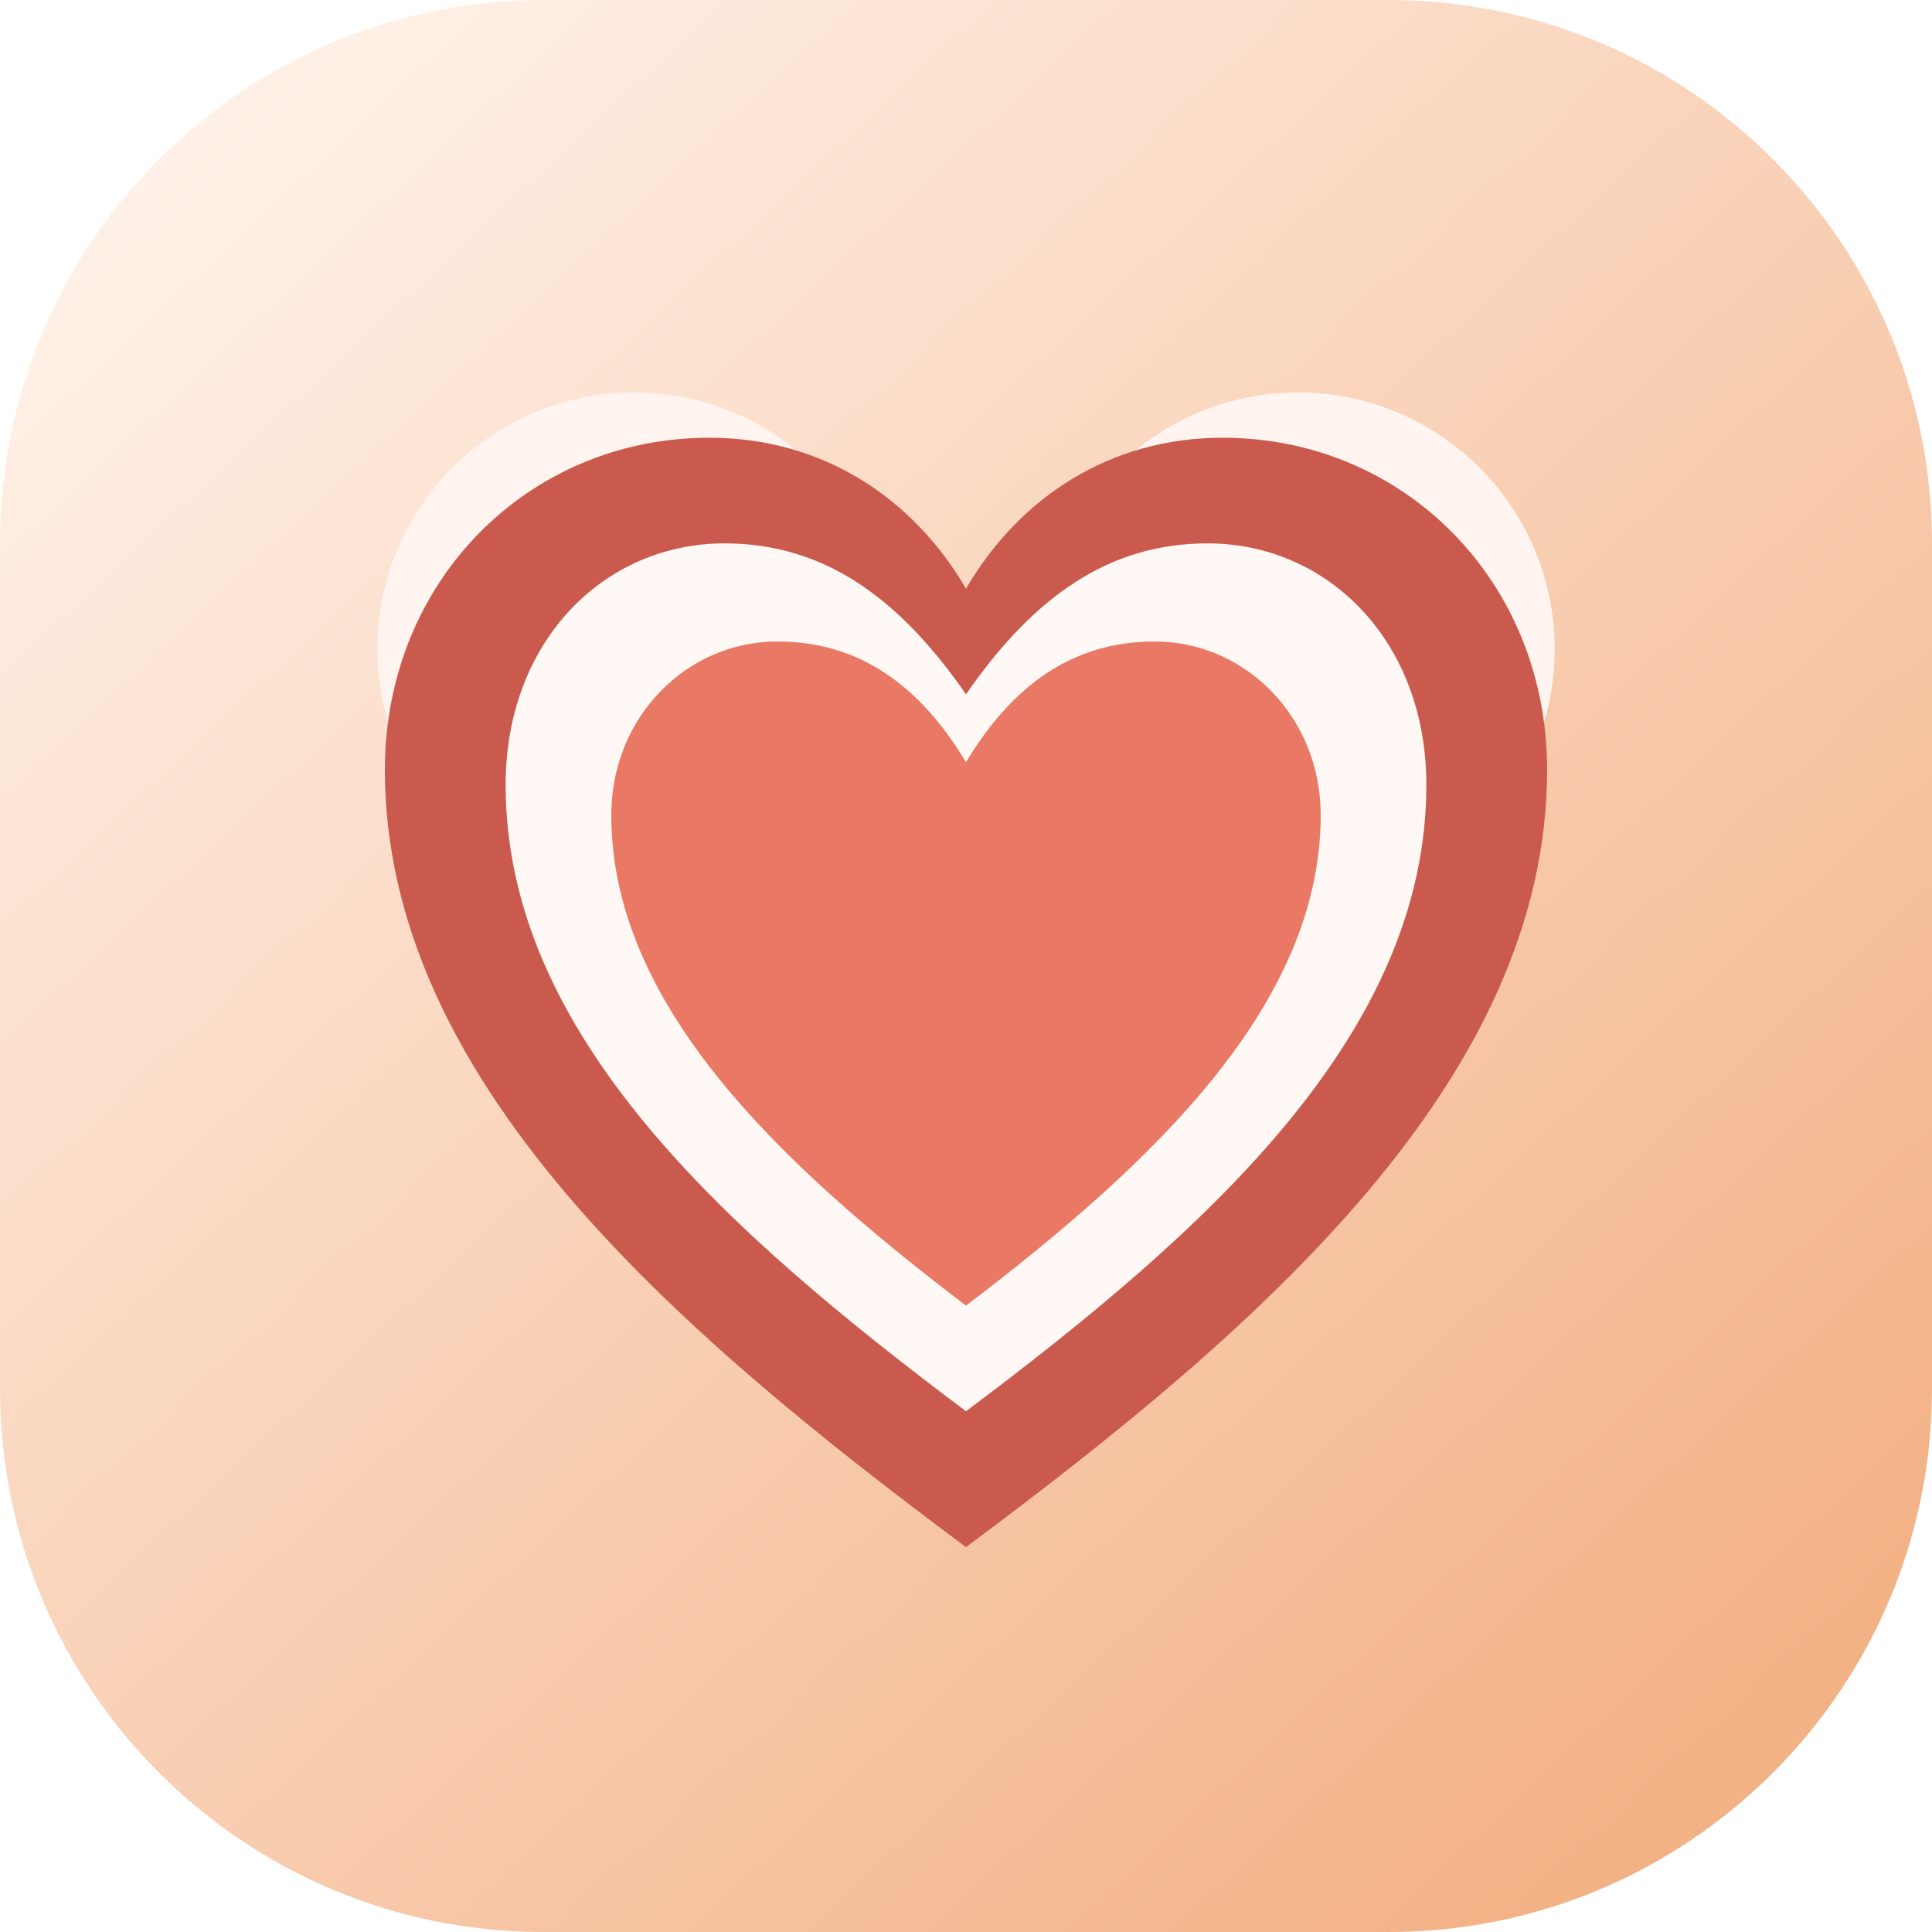
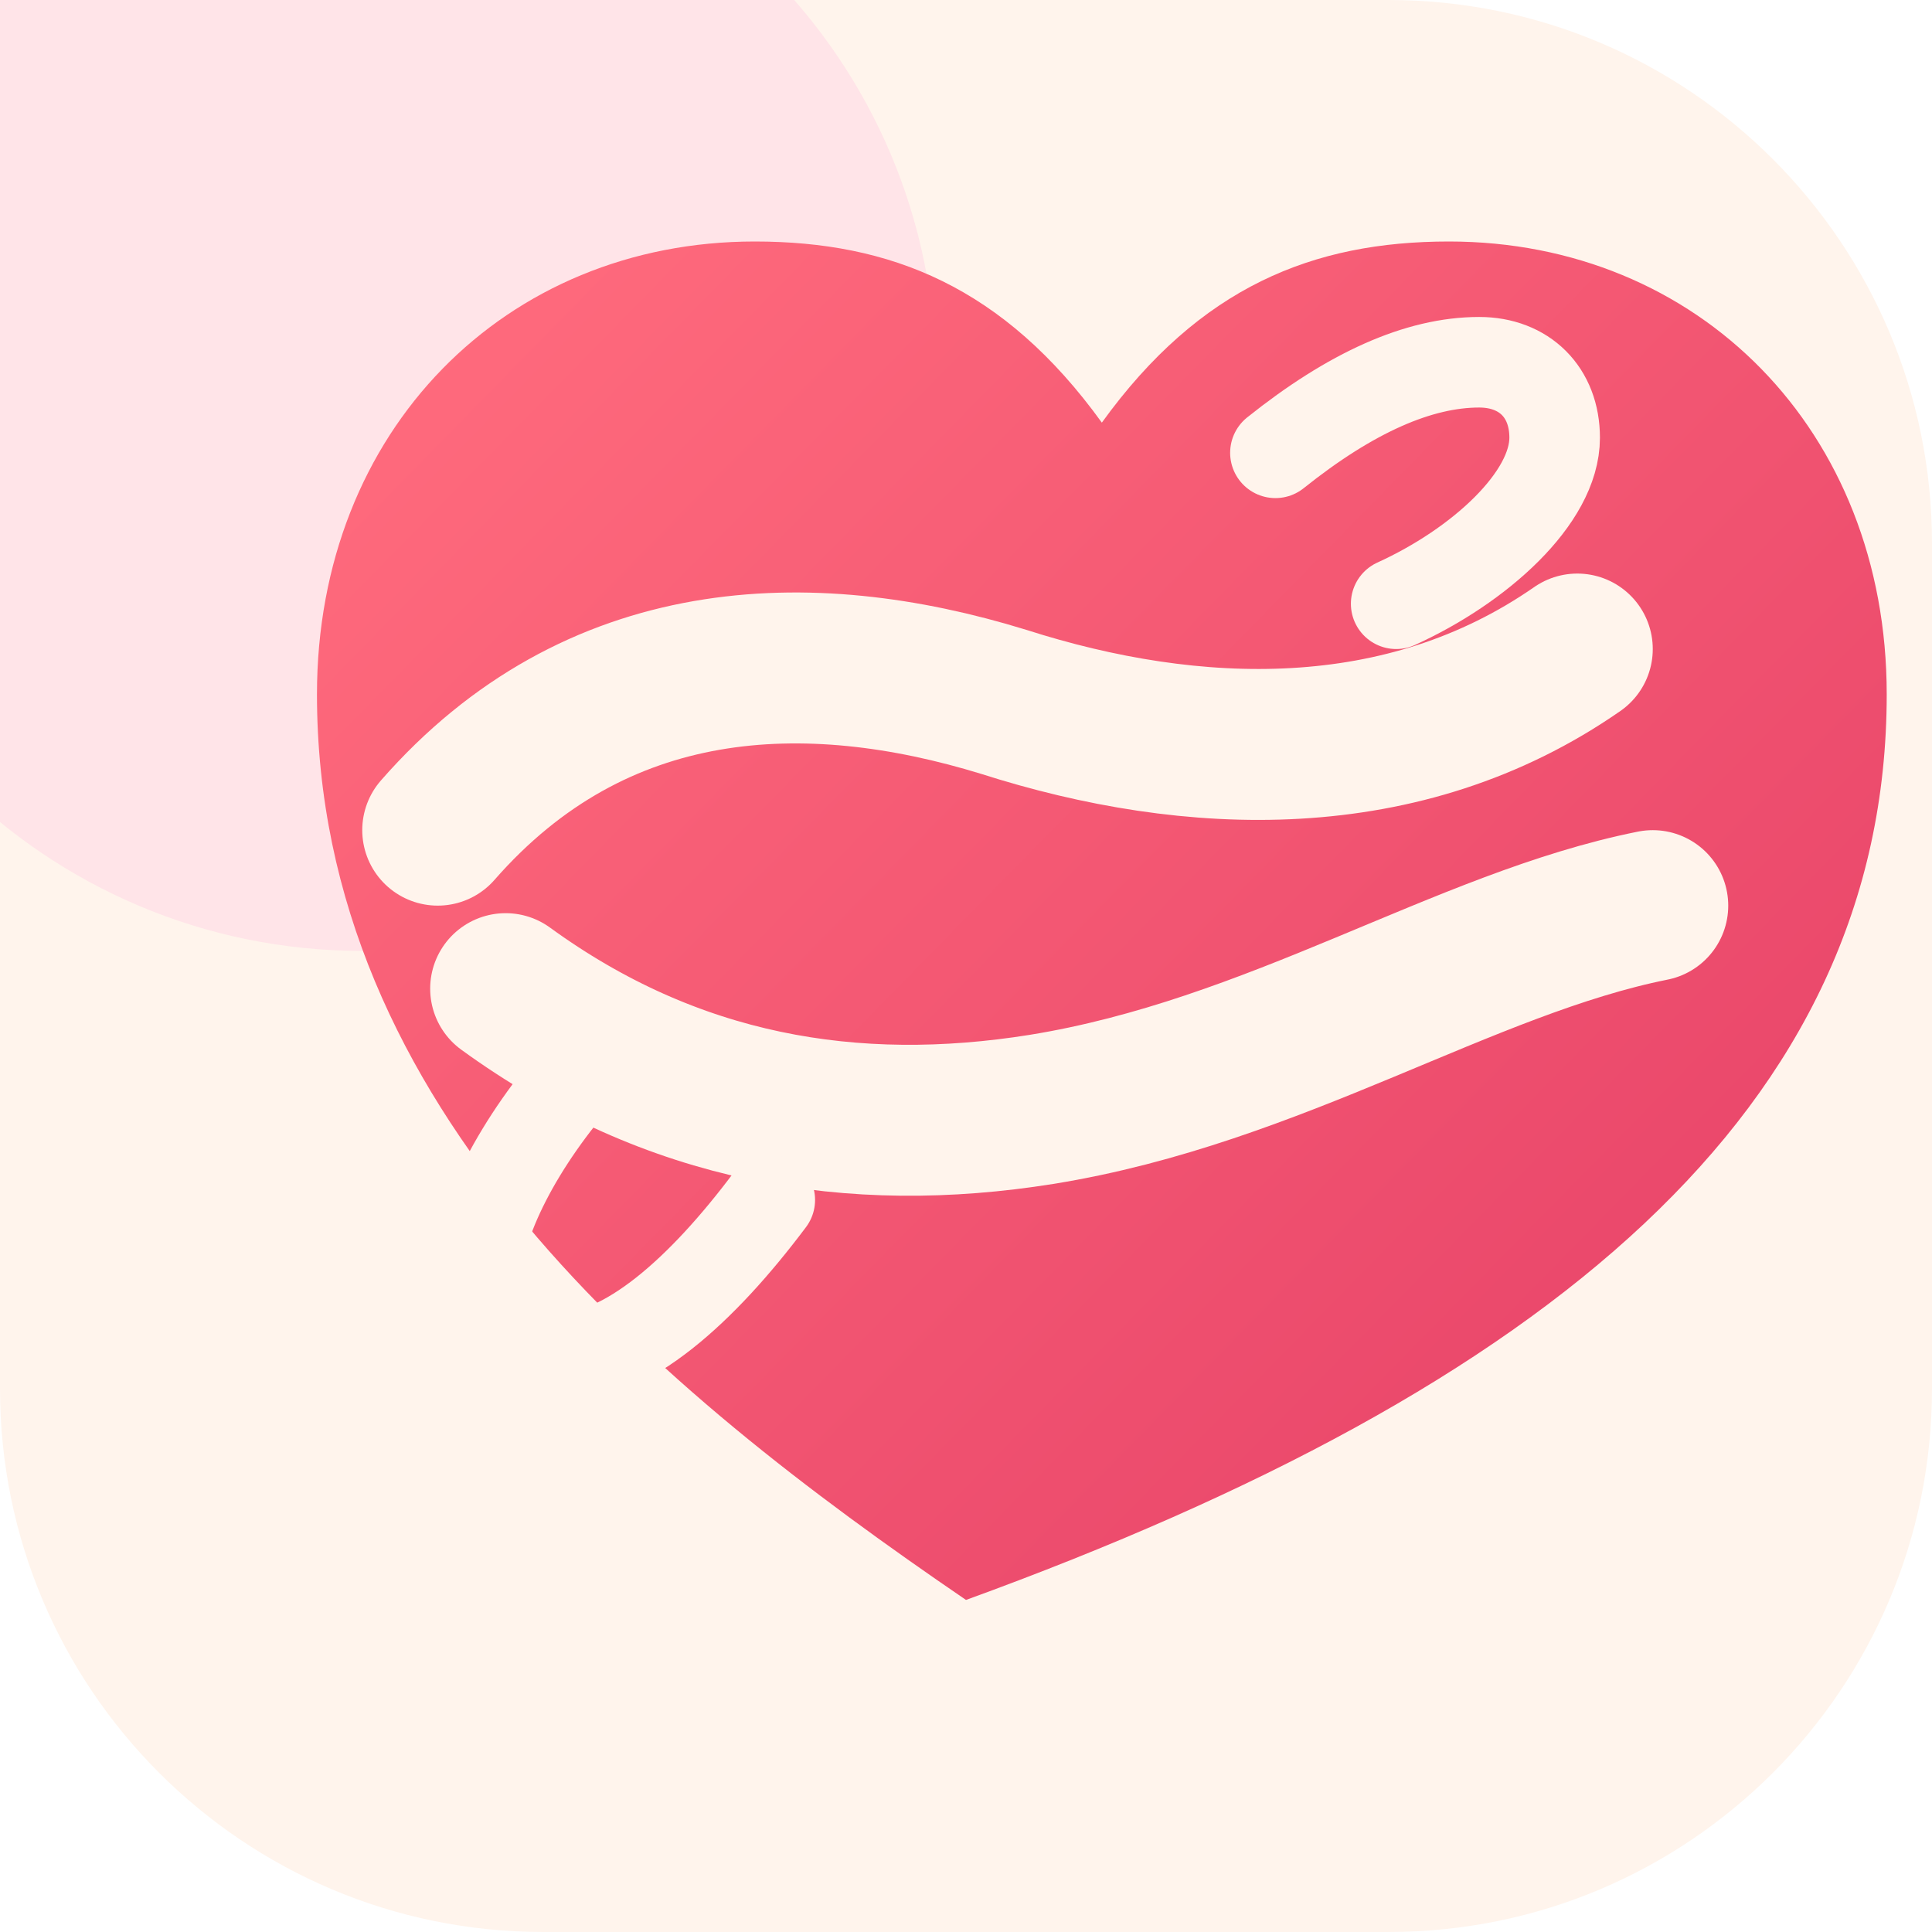
<svg xmlns="http://www.w3.org/2000/svg" width="256" height="256" viewBox="0 0 256 256" fill="none">
-   <rect width="256" height="256" rx="72" fill="url(#bg)" />
-   <circle cx="84" cy="86" r="34" fill="#FFF4EF" />
-   <circle cx="172" cy="86" r="34" fill="#FFF4EF" />
-   <path d="M128 205C89 176 51 143 51 102C51 77 70 58 94 58C109 58 121 66 128 78C135 66 147 58 162 58C186 58 205 77 205 102C205 143 167 176 128 205Z" fill="#C95A4D" />
-   <path d="M128 187C96 163 67 137 67 104C67 85 80 72 96 72C109 72 119 79 128 92C137 79 147 72 160 72C176 72 189 85 189 104C189 137 160 163 128 187Z" fill="#FFF8F4" />
-   <path d="M128 173C103 154 81 133 81 108C81 95 91 85 103 85C114 85 122 91 128 101C134 91 142 85 153 85C165 85 175 95 175 108C175 133 153 154 128 173Z" fill="#E97864" />
+   <rect width="256" height="256" rx="72" fill="#FFF4EC" />
+   <circle cx="48" cy="50" r="76" fill="#FFE4E8" />
+   <path d="M128 212C87 184 42 147 42 92C42 57 67 32 100 32C118 32 133 38 146 56C159 38 174 32 192 32C225 32 250 57 250 92C250 147 205 184 128 212Z" fill="url(#brand-heart)" />
+   <path d="M58 110C79 86 107 85 133 93C158 101 186 102 209 86" stroke="#FFF4EC" stroke-width="20" stroke-linecap="round" />
+   <path d="M67 131C89 147 113 151 138 147C169 142 194 125 219 120" stroke="#FFF4EC" stroke-width="20" stroke-linecap="round" />
+   <path d="M169 60C179 52 188 48 196 48C202 48 206 52 206 58C206 66 196 75 185 80" stroke="#FFF4EC" stroke-width="12" stroke-linecap="round" />
+   <path d="M77 142C69 151 63 162 63 170C63 176 68 180 74 180C83 180 93 171 102 159" stroke="#FFF4EC" stroke-width="12" stroke-linecap="round" />
  <defs>
-     <linearGradient id="bg" x1="22" y1="18" x2="223" y2="234" gradientUnits="userSpaceOnUse">
-       <stop stop-color="#FFF1E8" />
-       <stop offset="1" stop-color="#F3B286" />
+     <linearGradient id="brand-heart" x1="56" y1="40" x2="211" y2="192" gradientUnits="userSpaceOnUse">
+       <stop stop-color="#FF6B7D" />
+       <stop offset="1" stop-color="#E9466A" />
    </linearGradient>
  </defs>
</svg>
